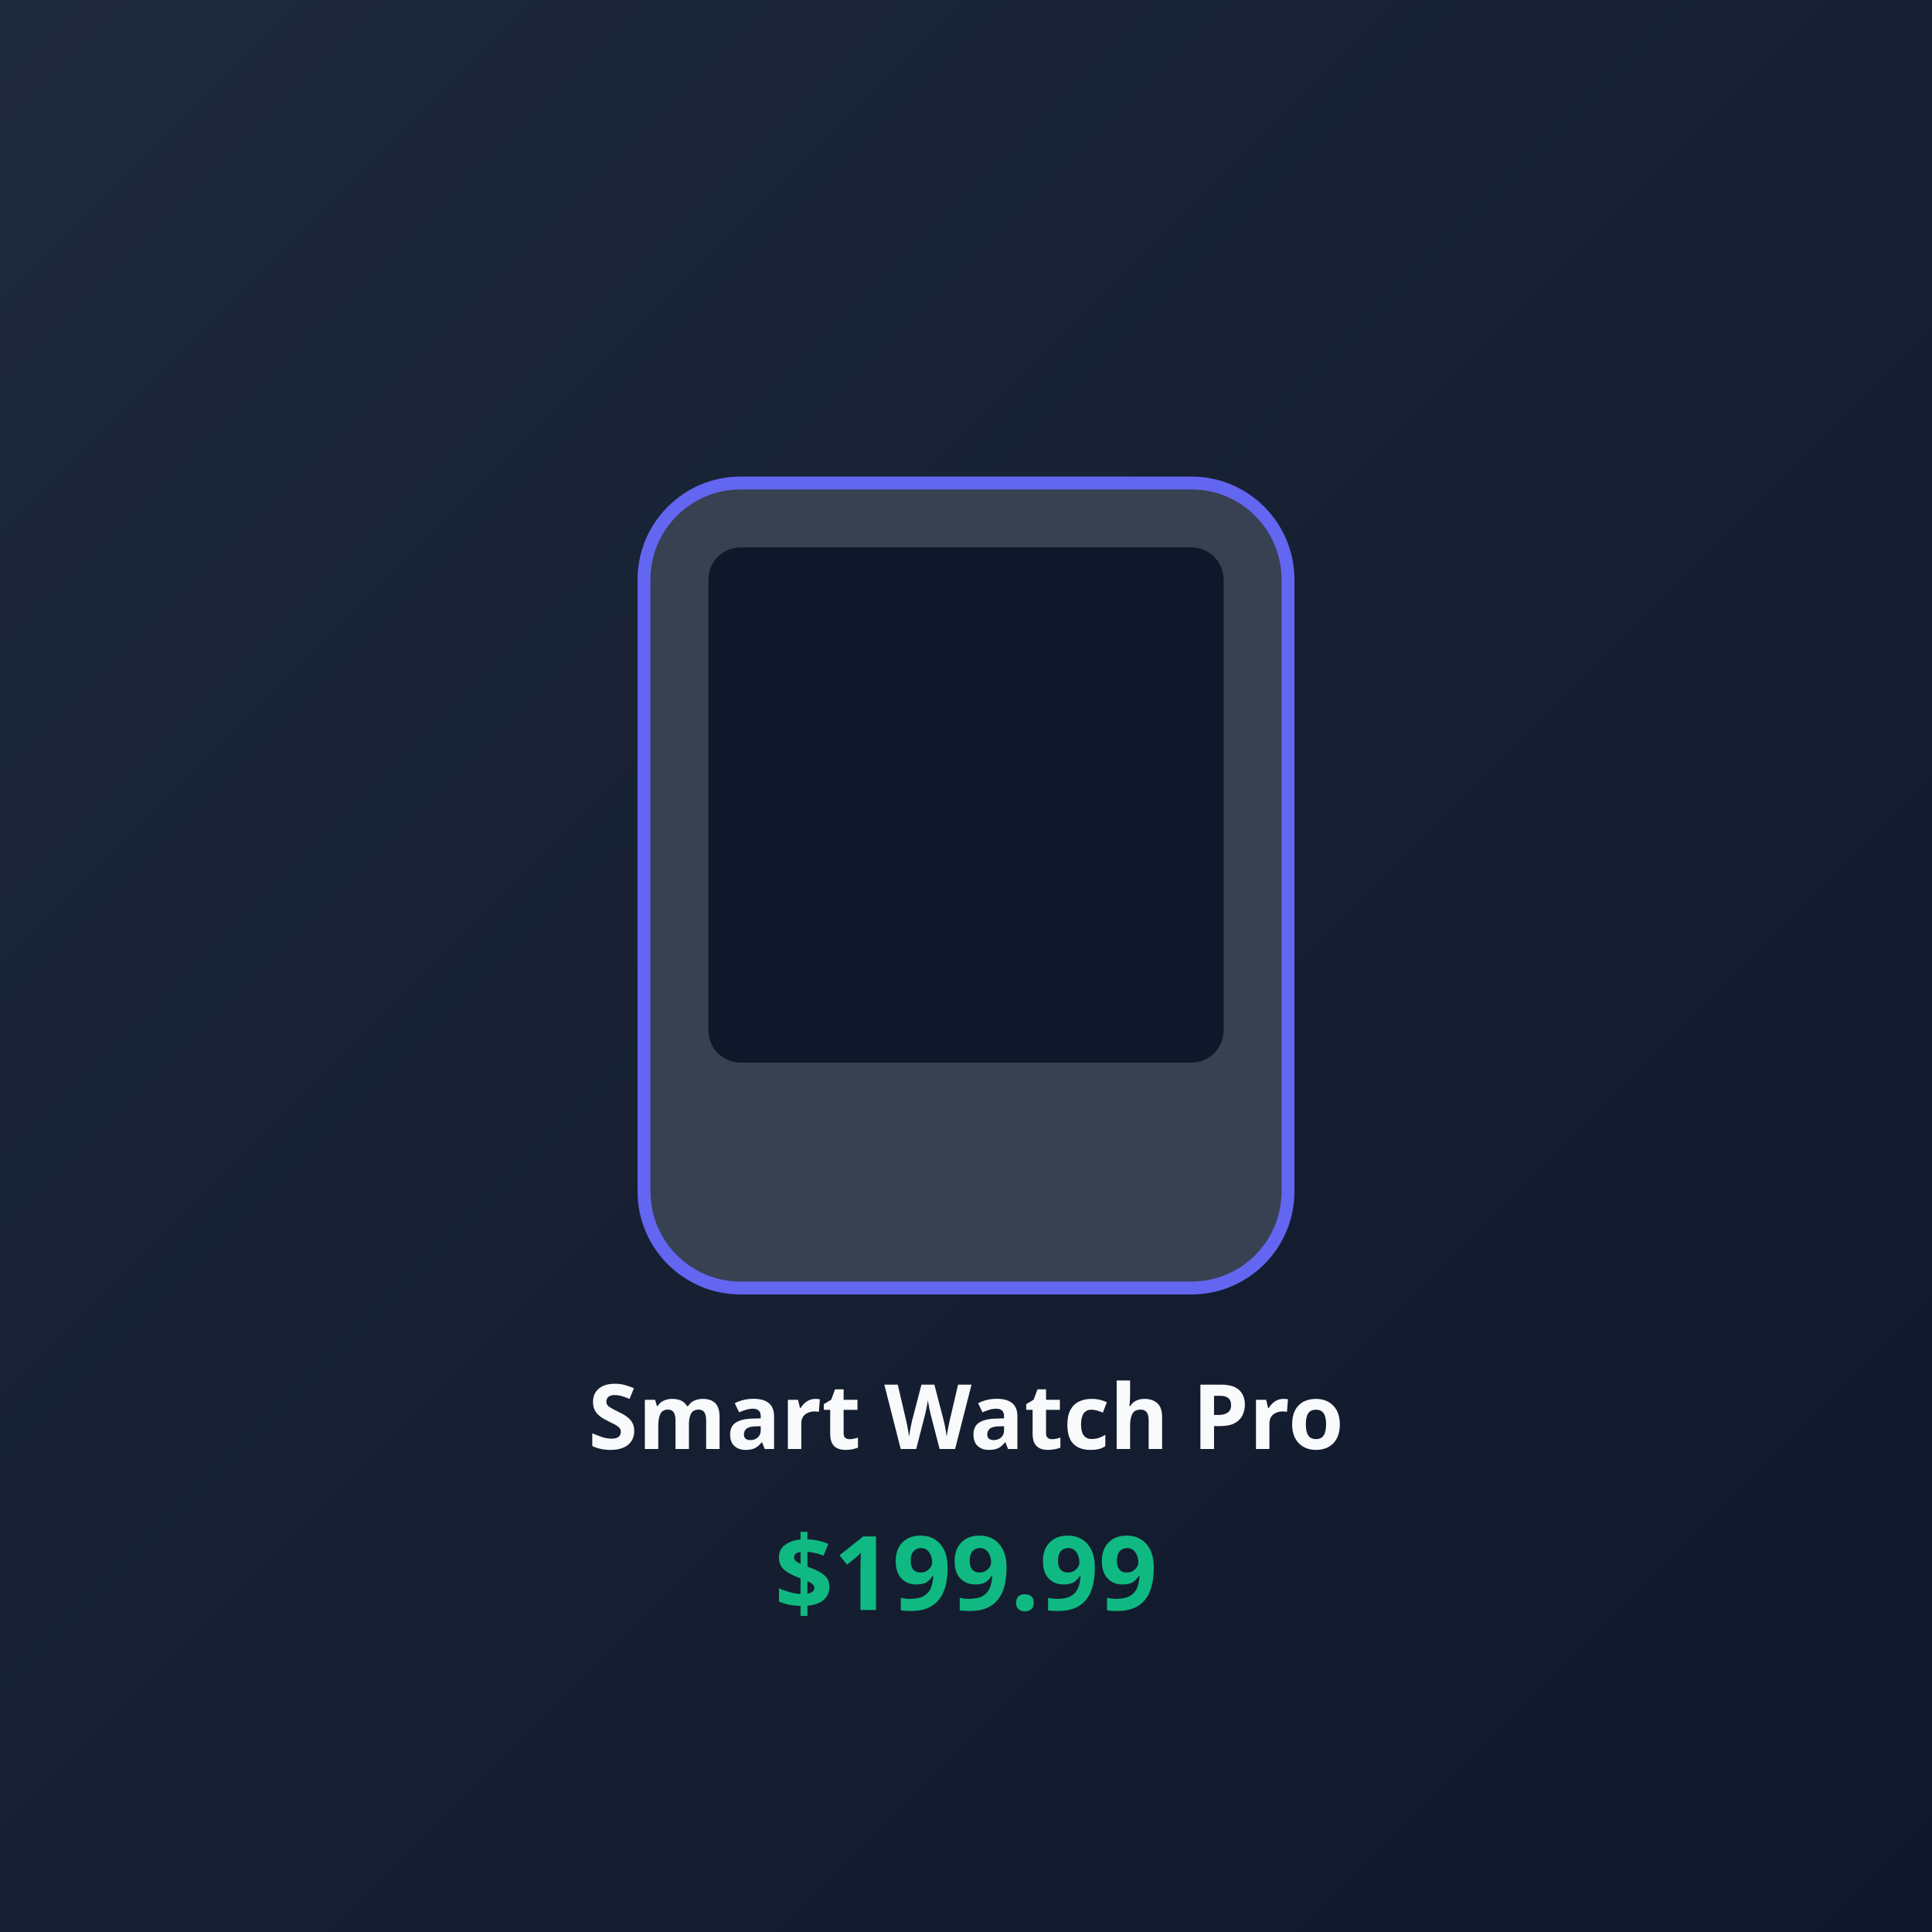
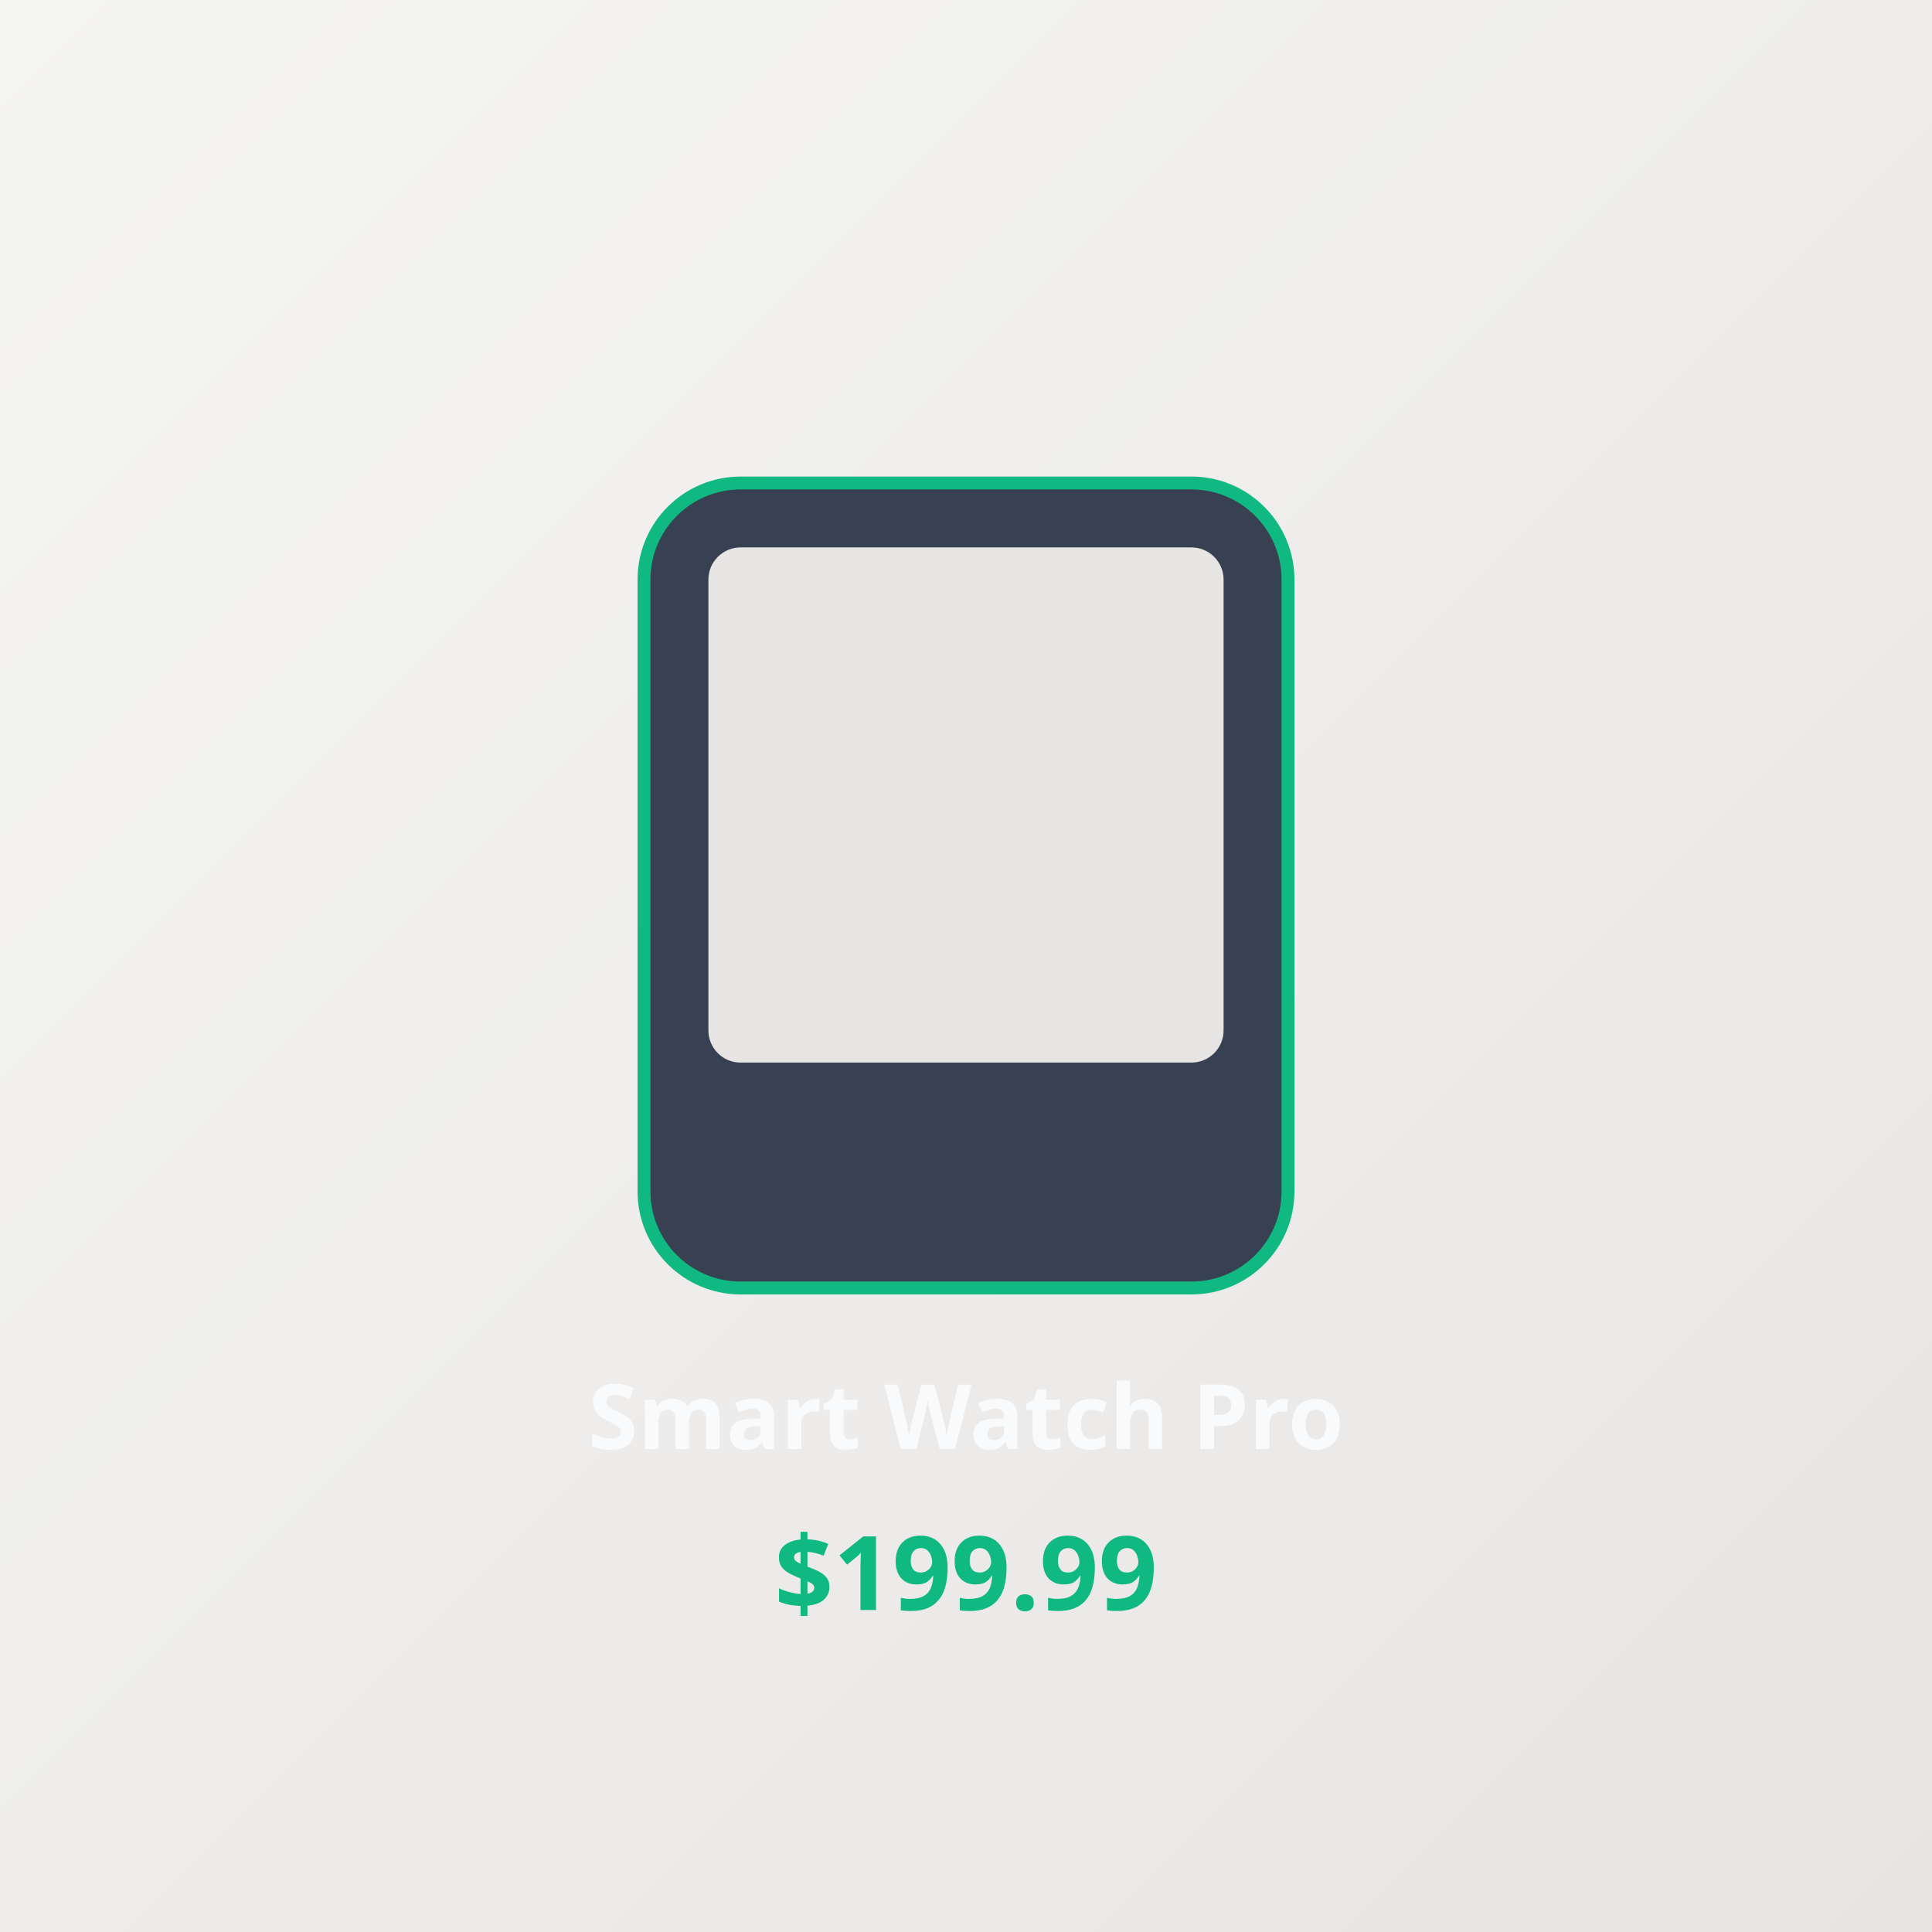
<svg xmlns="http://www.w3.org/2000/svg" width="600" height="600" viewBox="0 0 600 600">
  <defs>
    <linearGradient id="bg" x1="0%" y1="0%" x2="100%" y2="100%">
-       <stop offset="0%" style="stop-color:#1E293B" />
-       <stop offset="100%" style="stop-color:#0F172A" />
+       <stop offset="0%" style="stop-color:#F5F5F4" />
+       <stop offset="100%" style="stop-color:#E7E5E4" />
    </linearGradient>
  </defs>
  <rect width="600" height="600" fill="url(#bg)" />
-   <rect x="200" y="150" width="200" height="250" rx="30" fill="#374151" stroke="#6366F1" stroke-width="4" />
-   <rect x="220" y="170" width="160" height="160" rx="10" fill="#0F172A" />
+   <rect x="200" y="150" width="200" height="250" rx="30" fill="#374151" stroke="#10B981" stroke-width="4" />
+   <rect x="220" y="170" width="160" height="160" rx="10" fill="#E7E5E4" />
  <text x="300" y="450" text-anchor="middle" fill="#F8FAFC" font-family="system-ui" font-size="28" font-weight="600">Smart Watch Pro</text>
  <text x="300" y="500" text-anchor="middle" fill="#10B981" font-family="system-ui" font-size="32" font-weight="600">$199.99</text>
</svg>
